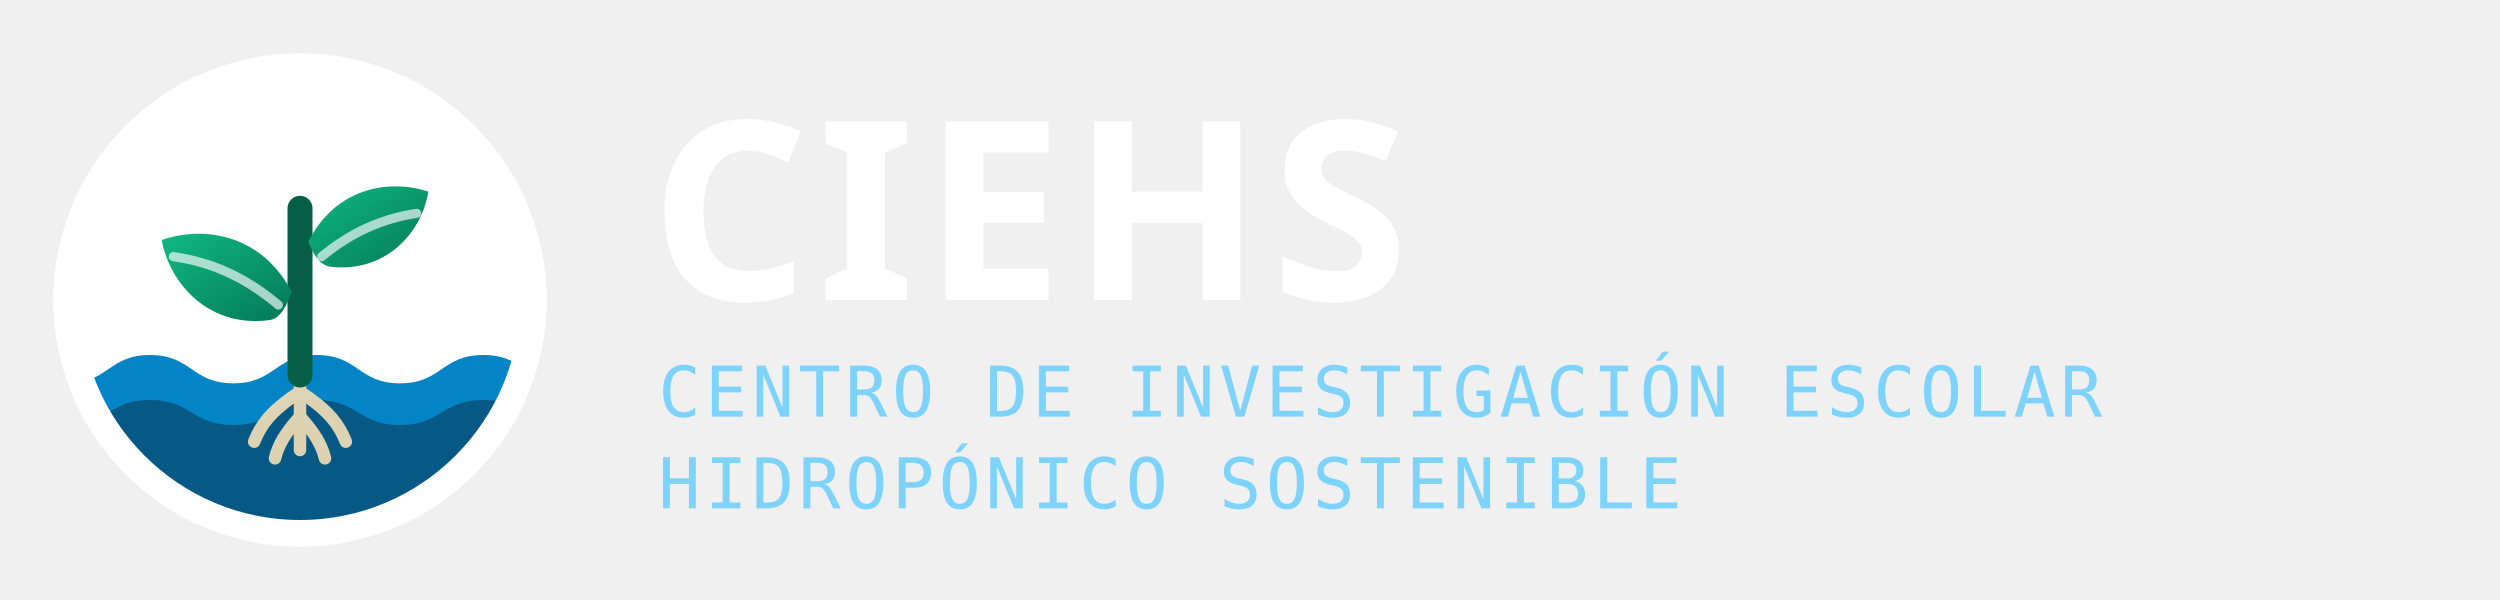
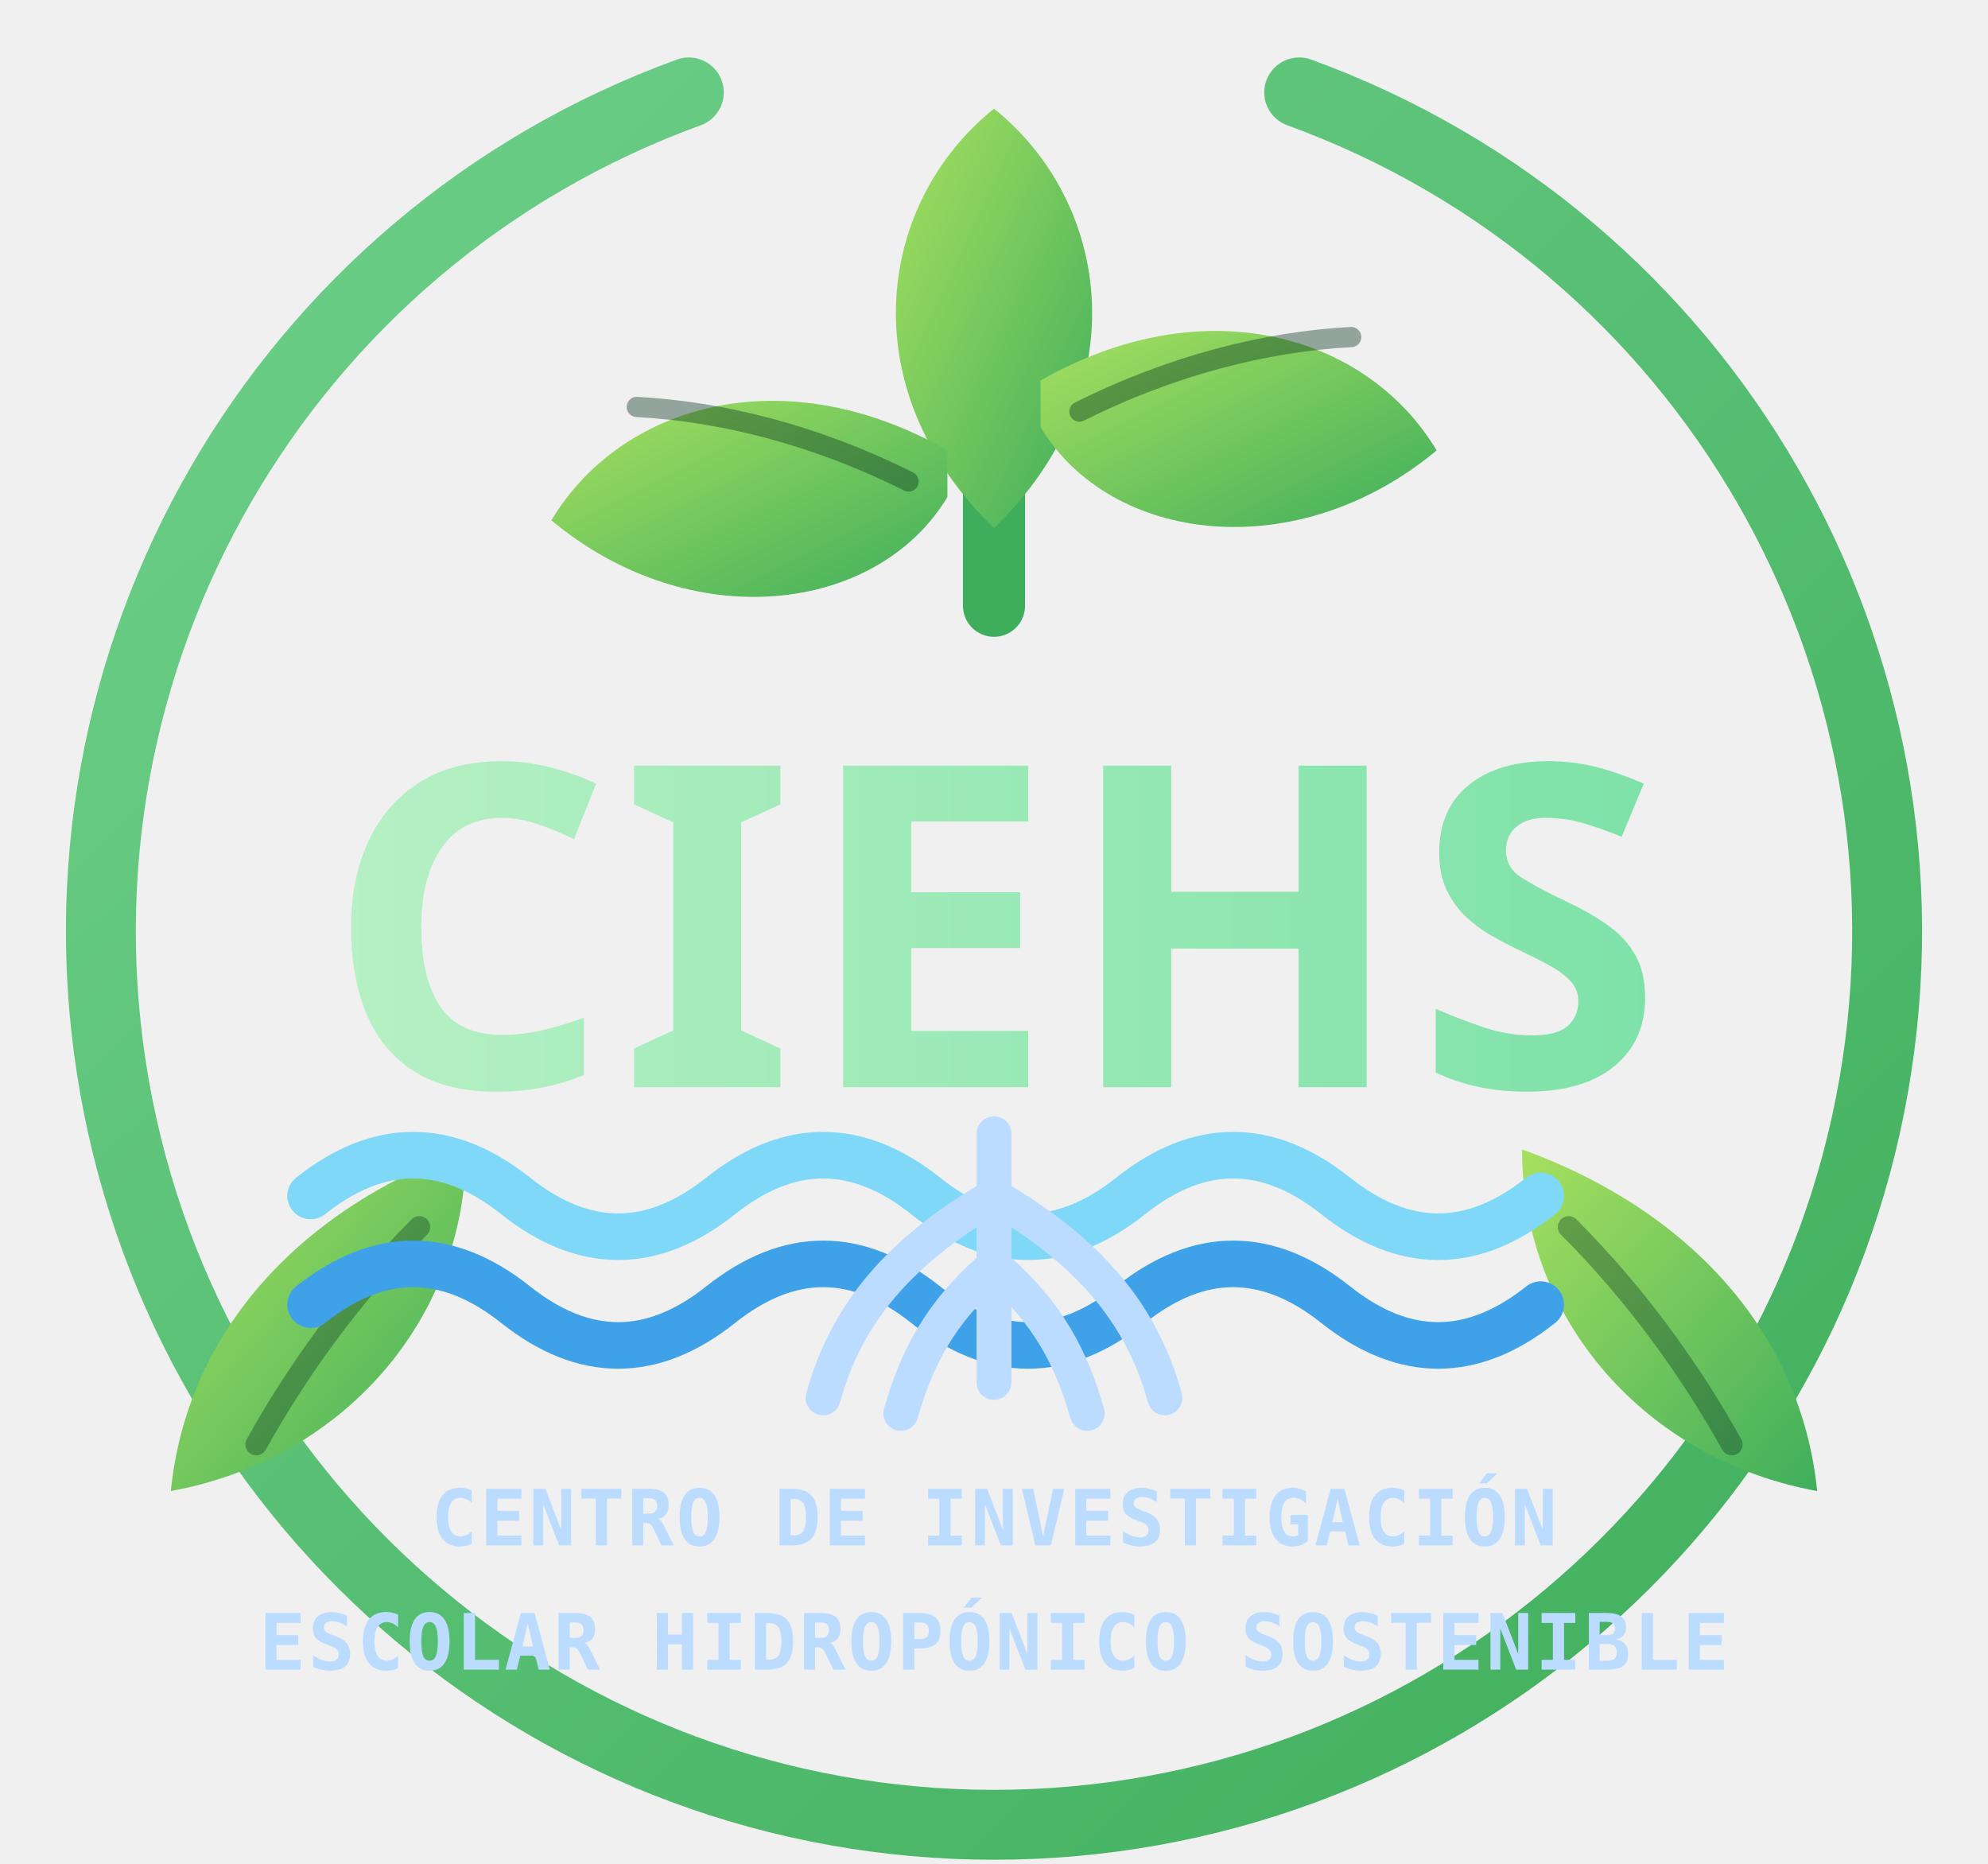
- <svg xmlns="http://www.w3.org/2000/svg" viewBox="0 0 300 72" role="img" aria-labelledby="logoTituloClaro">
+ <svg xmlns="http://www.w3.org/2000/svg" viewBox="0 0 256 240" role="img" aria-labelledby="logoClaroTitulo">
  <defs>
-     <clipPath id="logoCirculoClaro">
-       <circle cx="36" cy="36" r="28" />
-     </clipPath>
-     <linearGradient id="logoHojaClaro" x1="0" y1="0" x2="1" y2="1">
-       <stop offset="0" stop-color="#10b981" />
-       <stop offset="1" stop-color="#047857" />
+     <linearGradient id="lgcHoja" x1="0" y1="0" x2="1" y2="1">
+       <stop offset="0" stop-color="#a7e05f" />
+       <stop offset="1" stop-color="#3fae5c" />
+     </linearGradient>
+     <linearGradient id="lgcAro" x1="0" y1="0" x2="1" y2="1">
+       <stop offset="0" stop-color="#6fd08a" />
+       <stop offset="1" stop-color="#3fae5c" />
+     </linearGradient>
+     <linearGradient id="lgcTexto" x1="0" y1="0" x2="1" y2="0">
+       <stop offset="0" stop-color="#b6f0c4" />
+       <stop offset="1" stop-color="#7ee2a8" />
    </linearGradient>
  </defs>
-   <circle cx="36" cy="36" r="28" fill="#ffffff" />
-   <g clip-path="url(#logoCirculoClaro)">
-     <path d="M8 46c5 0 5-3.4 10-3.4S23 46 28 46s5-3.4 10-3.4S43 46 48 46s5-3.4 10-3.4S63 46 68 46v22H8z" fill="#0284c7" />
-     <path d="M8 51c5 0 5-3 10-3s5 3 10 3 5-3 10-3 5 3 10 3 5-3 10-3 5 3 10 3v17H8z" fill="#075985" />
-     <g stroke="#e8d9b5" stroke-width="1.5" stroke-linecap="round" fill="none" opacity=".95">
-       <path d="M36 44v10" />
-       <path d="M36 47c-3 2-4.5 3.5-5.5 6" />
-       <path d="M36 47c3 2 4.5 3.5 5.5 6" />
-       <path d="M36 50c-1.8 2-2.6 3.4-3 5" />
-       <path d="M36 50c1.8 2 2.6 3.4 3 5" />
-     </g>
-     <path d="M36 45V25" stroke="#065f46" stroke-width="3" stroke-linecap="round" fill="none" />
-     <path d="M35 35c-3.6-6.8-10.4-8-15.6-6.2 1 5.4 5.8 10.6 13 9.6 1.2-.2 2-1.6 2.6-3.4z" fill="url(#logoHojaClaro)" />
-     <path d="M37 29c3.2-6.4 9.6-7.6 14.4-6 -.8 5-5.2 9.8-11.8 9-1.2-.2-2-1.4-2.6-3z" fill="url(#logoHojaClaro)" />
-     <path d="M33.4 36.6c-4-3.4-8.2-5.2-12.6-5.8" stroke="#ffffff" stroke-width="1.1" stroke-linecap="round" fill="none" opacity=".65" />
-     <path d="M38.6 30.8c3.6-3 7.4-4.6 11.4-5.2" stroke="#ffffff" stroke-width="1.1" stroke-linecap="round" fill="none" opacity=".65" />
+   <path d="M167.3 11.9A115 115 0 1 1 88.7 11.9" fill="none" stroke="url(#lgcAro)" stroke-width="9" stroke-linecap="round" />
+   <g fill="url(#lgcHoja)">
+     <path d="M196 148c22 8 36 24 38 44-22-4-38-22-38-44z" />
+     <path d="M60 148c-22 8-36 24-38 44 22-4 38-22 38-44z" />
  </g>
-   <circle cx="36" cy="36" r="28" fill="none" stroke="#ffffff" stroke-width="3.2" />
-   <text x="78" y="36" font-family="'Space Grotesk', system-ui, sans-serif" font-size="30" font-weight="700" letter-spacing="1" fill="#ffffff">CIEHS</text>
-   <text x="79" y="50" font-family="'JetBrains Mono', ui-monospace, monospace" font-size="8.4" letter-spacing=".55" fill="#7dd3fc">CENTRO DE INVESTIGACIÓN ESCOLAR</text>
-   <text x="79" y="61" font-family="'JetBrains Mono', ui-monospace, monospace" font-size="8.4" letter-spacing=".55" fill="#7dd3fc">HIDROPÓNICO SOSTENIBLE</text>
+   <g stroke="#07321f" stroke-width="2.8" stroke-linecap="round" fill="none" opacity=".35">
+     <path d="M202 158c9 9 16 19 21 28" />
+     <path d="M54 158c-9 9-16 19-21 28" />
+   </g>
+   <path d="M128 78V30" stroke="#3fae5c" stroke-width="8" stroke-linecap="round" fill="none" />
+   <g fill="url(#lgcHoja)">
+     <path d="M128 14c-15 12-18.6 36 0 54 18.6-18 15-42 0-54z" />
+     <path d="M122 58c-21-12-42-6-51 9 18 15 42 12 51-3z" />
+     <path d="M134 49c21-12 42-6 51 9-18 15-42 12-51-3z" />
+   </g>
+   <g stroke="#07321f" stroke-width="2.6" stroke-linecap="round" fill="none" opacity=".4">
+     <path d="M117 62c-12-6-24-9-35-9.6" />
+     <path d="M139 53c12-6 24-9 35-9.6" />
+   </g>
+   <text x="128" y="140" text-anchor="middle" font-family="'Space Grotesk', system-ui, sans-serif" font-size="58" font-weight="700" letter-spacing="1" fill="url(#lgcTexto)">CIEHS</text>
+   <g fill="none" stroke-linecap="round" stroke-width="6">
+     <path d="M40 154c8.8-7 17.6-7 26.4 0s17.6 7 26.4 0 17.6-7 26.4 0 17.6 7 26.4 0 17.6-7 26.4 0 17.6 7 26.4 0" stroke="#7fd8f7" />
+     <path d="M40 168c8.8-7 17.6-7 26.4 0s17.6 7 26.4 0 17.6-7 26.4 0 17.6 7 26.4 0 17.6-7 26.4 0 17.6 7 26.4 0" stroke="#3fa2e8" />
+   </g>
+   <g stroke="#bcdcff" stroke-width="4.5" stroke-linecap="round" fill="none">
+     <path d="M128 146v32" />
+     <path d="M128 154c-12 7-19 15-22 26" />
+     <path d="M128 154c12 7 19 15 22 26" />
+     <path d="M128 163c-7 6-10 12-12 19" />
+     <path d="M128 163c7 6 10 12 12 19" />
+   </g>
+   <text x="128" y="199" text-anchor="middle" font-family="'JetBrains Mono', ui-monospace, monospace" font-size="10" letter-spacing=".3" font-weight="600" fill="#bcdcff">CENTRO DE INVESTIGACIÓN</text>
+   <text x="128" y="215" text-anchor="middle" font-family="'JetBrains Mono', ui-monospace, monospace" font-size="10" letter-spacing=".3" font-weight="600" fill="#bcdcff">ESCOLAR HIDROPÓNICO SOSTENIBLE</text>
</svg>
